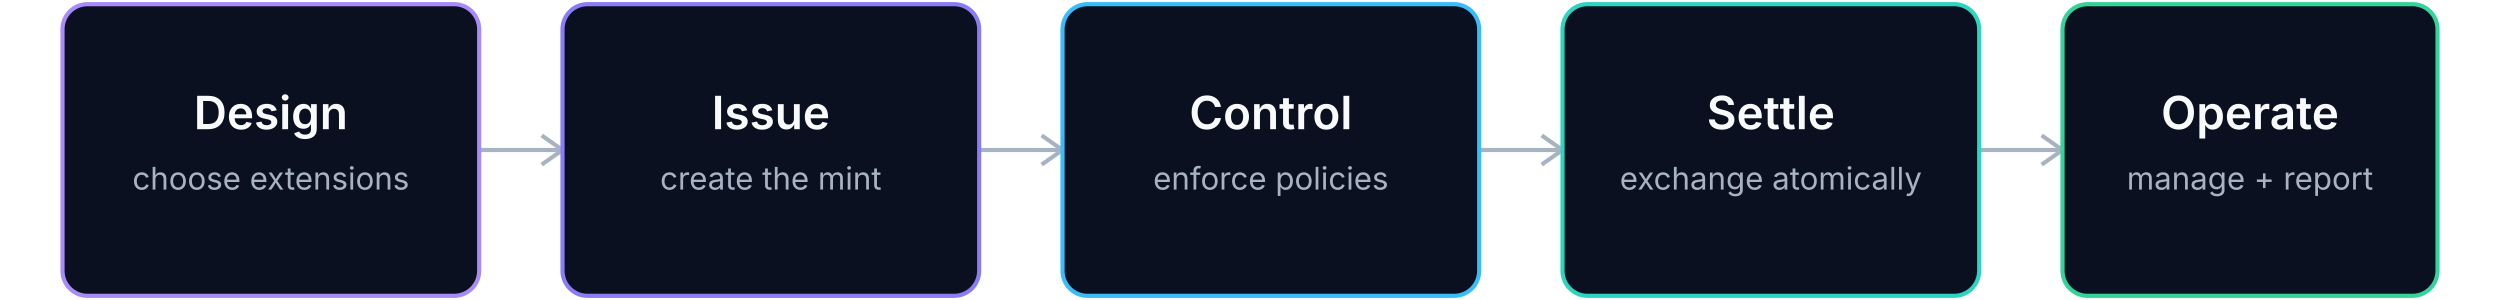
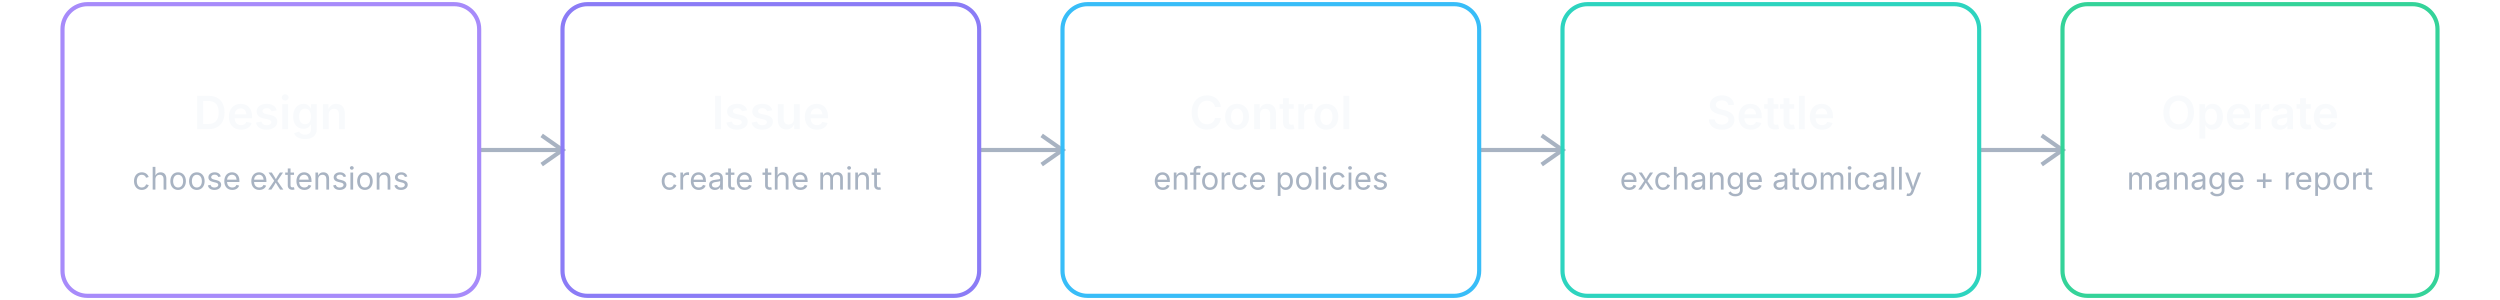
<svg xmlns="http://www.w3.org/2000/svg" width="1200" height="144" viewBox="0 108 1200 144" role="img" aria-labelledby="title">
  <style>
    .label{fill:#f8fafc;font:600 22px Diatype,Inter,ui-sans-serif,system-ui,sans-serif}.meta{fill:#a8b3c2;font:15px Diatype,Inter,ui-sans-serif,system-ui,sans-serif}.line,.arrow{fill:none;stroke:#a8b3c2;stroke-width:2}
  </style>
  <path class="line" d="M230 180H270M470 180H510M710 180H750M950 180H990" />
  <path class="arrow" d="M260 173L270 180L260 187M500 173L510 180L500 187M740 173L750 180L740 187M980 173L990 180L980 187" />
  <g>
-     <rect x="30" y="110" width="200" height="140" rx="12" fill="#0b1020" stroke="#a78bfa" stroke-width="2" />
+     <rect x="30" y="110" width="200" height="140" rx="12" fill="none" stroke="#a78bfa" stroke-width="2" />
    <text class="label" x="130" y="170" text-anchor="middle">Design</text>
    <text class="meta" x="130" y="199" text-anchor="middle">choose extensions</text>
  </g>
  <g>
-     <rect x="270" y="110" width="200" height="140" rx="12" fill="#0b1020" stroke="#8b7cf6" stroke-width="2" />
+     <rect x="270" y="110" width="200" height="140" rx="12" fill="none" stroke="#8b7cf6" stroke-width="2" />
    <text class="label" x="370" y="170" text-anchor="middle">Issue</text>
    <text class="meta" x="370" y="199" text-anchor="middle">create the mint</text>
  </g>
  <g>
-     <rect x="510" y="110" width="200" height="140" rx="12" fill="#0b1020" stroke="#38bdf8" stroke-width="2" />
+     <rect x="510" y="110" width="200" height="140" rx="12" fill="none" stroke="#38bdf8" stroke-width="2" />
    <text class="label" x="610" y="170" text-anchor="middle">Control</text>
    <text class="meta" x="610" y="199" text-anchor="middle">enforce policies</text>
  </g>
  <g>
-     <rect x="750" y="110" width="200" height="140" rx="12" fill="#0b1020" stroke="#2dd4bf" stroke-width="2" />
+     <rect x="750" y="110" width="200" height="140" rx="12" fill="none" stroke="#2dd4bf" stroke-width="2" />
    <text class="label" x="850" y="170" text-anchor="middle">Settle</text>
    <text class="meta" x="850" y="199" text-anchor="middle">exchange atomically</text>
  </g>
  <g>
-     <rect x="990" y="110" width="180" height="140" rx="12" fill="#0b1020" stroke="#34d399" stroke-width="2" />
+     <rect x="990" y="110" width="180" height="140" rx="12" fill="none" stroke="#34d399" stroke-width="2" />
    <text class="label" x="1080" y="170" text-anchor="middle">Operate</text>
    <text class="meta" x="1080" y="199" text-anchor="middle">manage + report</text>
  </g>
</svg>
